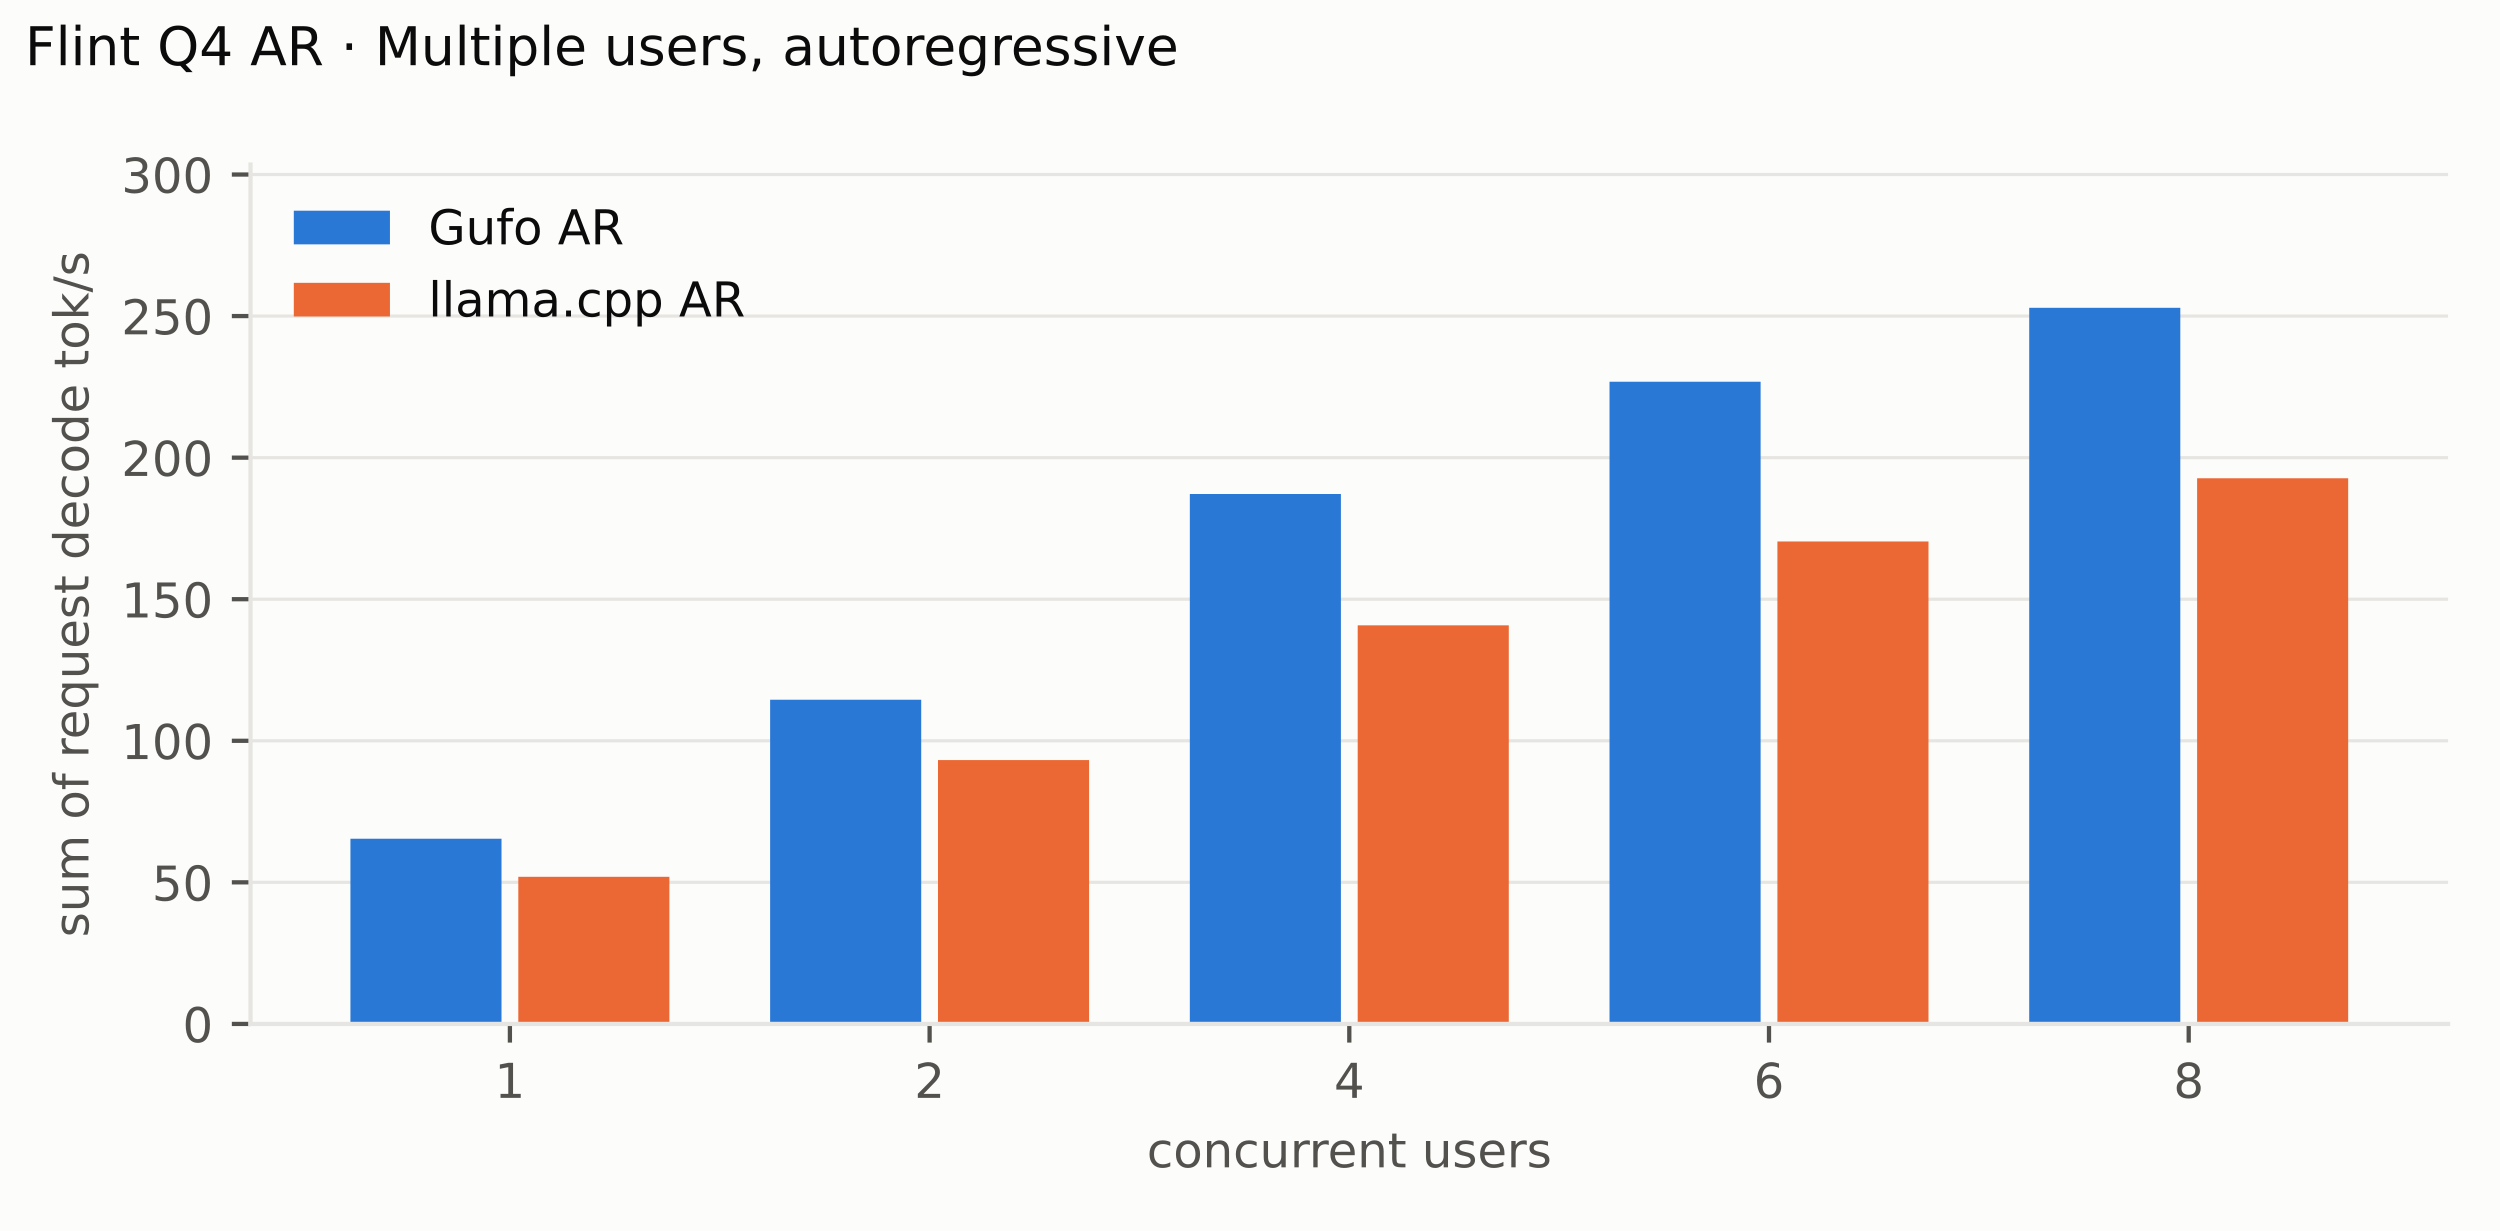
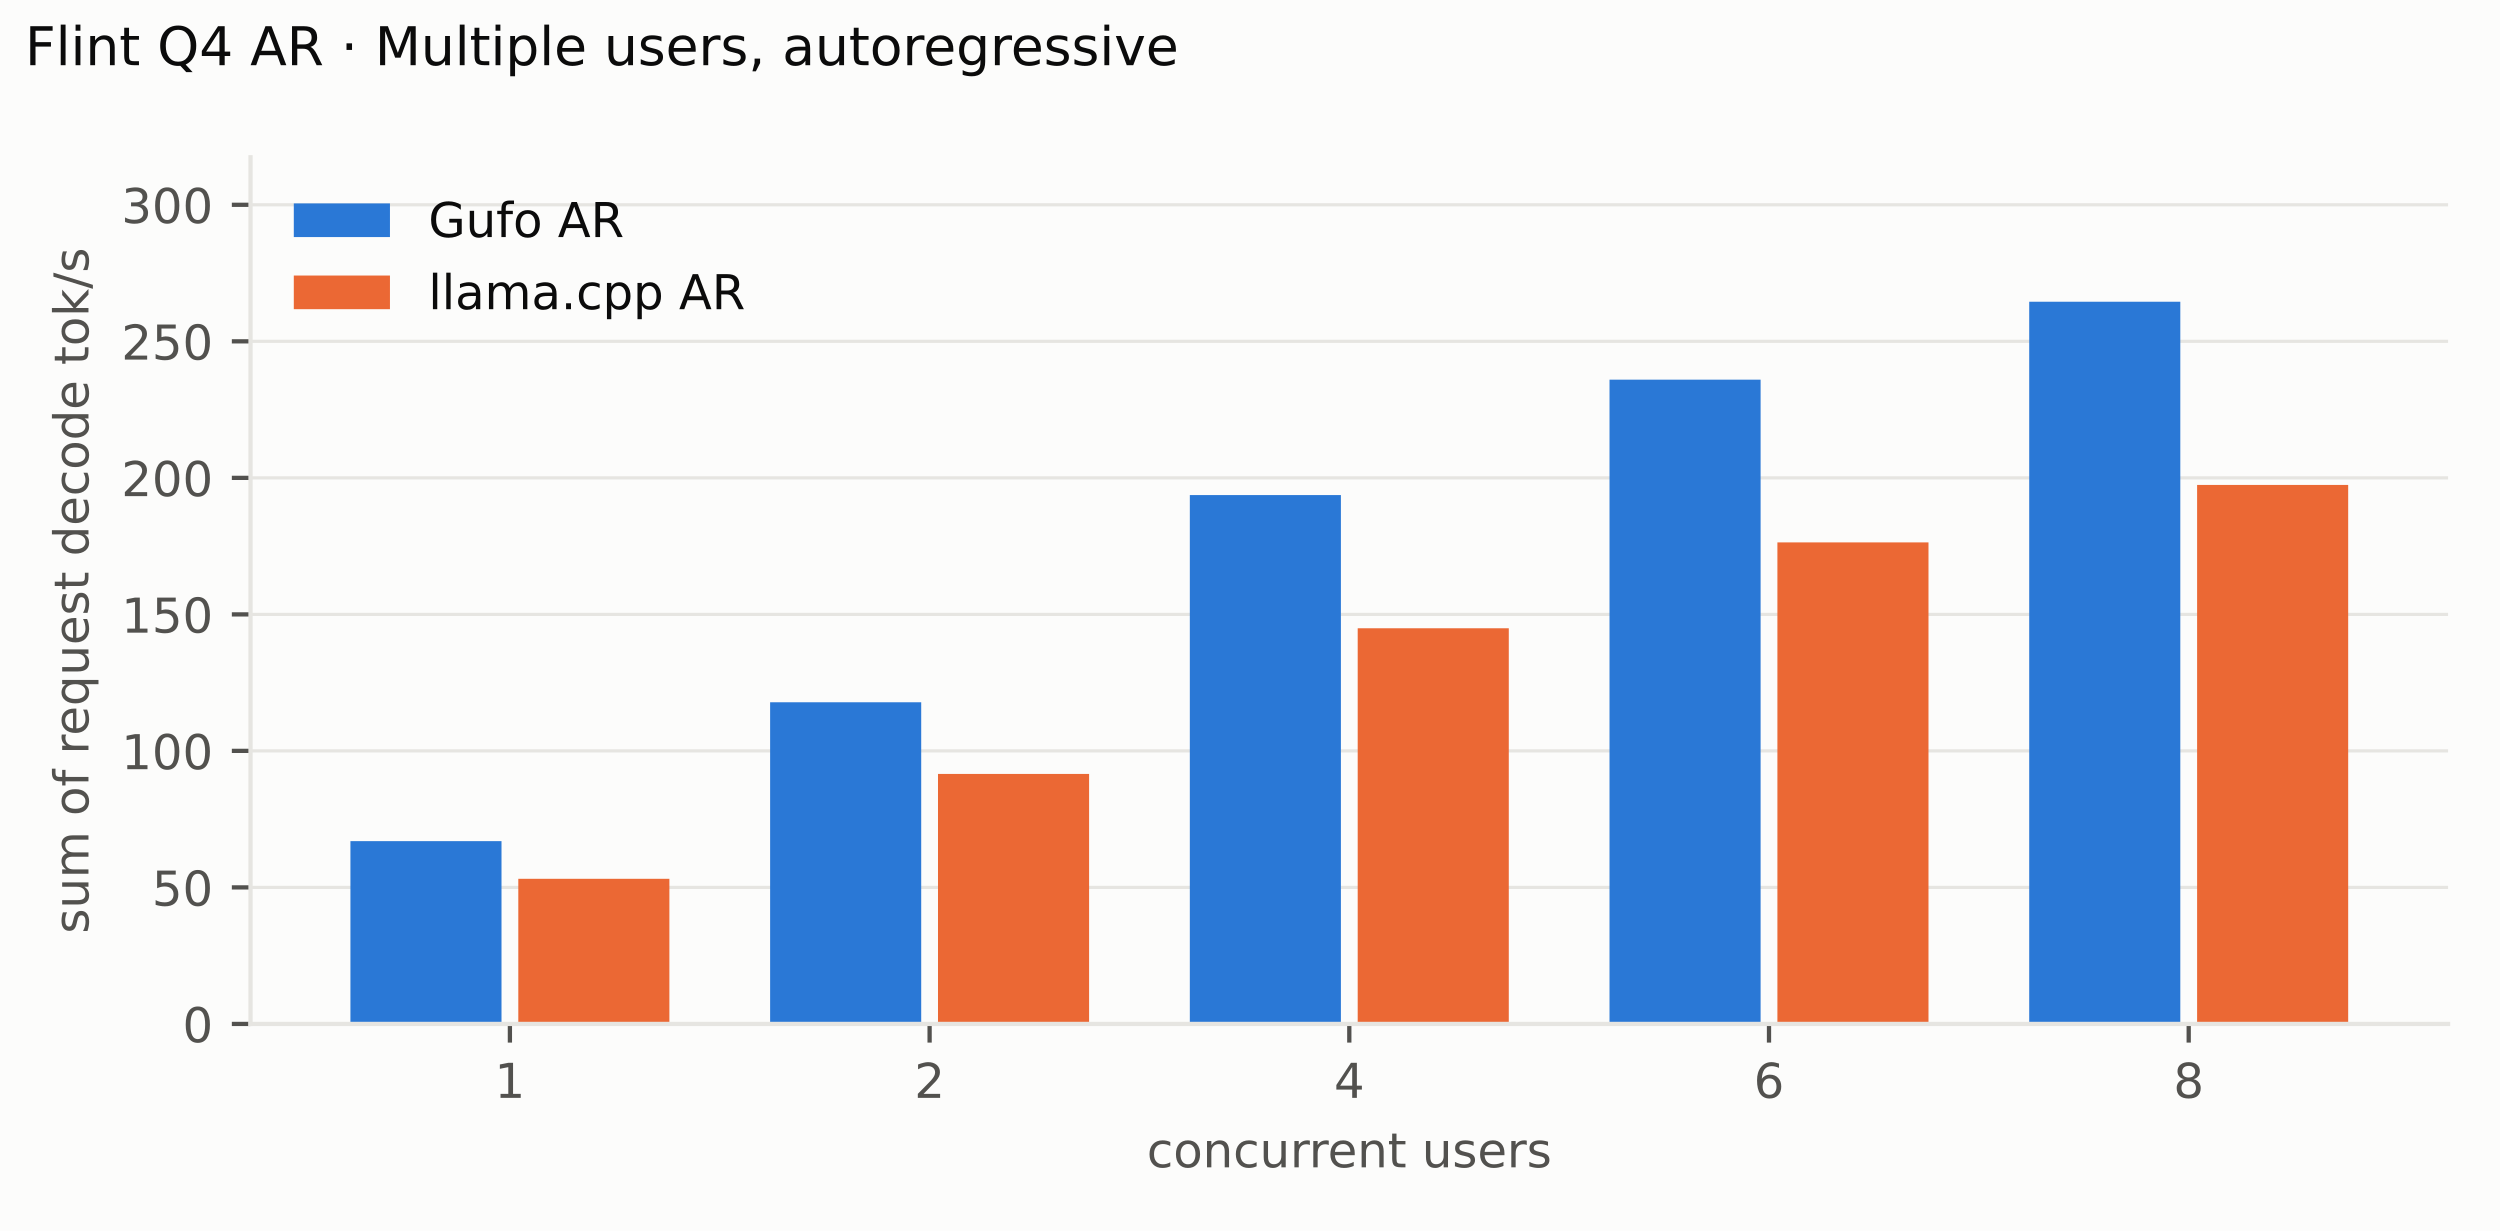
<svg xmlns="http://www.w3.org/2000/svg" xmlns:xlink="http://www.w3.org/1999/xlink" width="468pt" height="230.4pt" viewBox="0 0 468 230.4" version="1.1">
  <defs>
    <style type="text/css">*{stroke-linejoin: round; stroke-linecap: butt}</style>
  </defs>
  <g id="figure_1">
    <g id="patch_1">
      <path d="M 0 230.4 L 468 230.4 L 468 0 L 0 0 z " style="fill: #fcfcfb" />
    </g>
    <g id="axes_1">
      <g id="patch_2">
-         <path d="M 46.899 191.68 L 458.28 191.68 L 458.28 30.805 L 46.899 30.805 z " style="fill: #fcfcfb" />
+         <path d="M 46.899 191.68 L 458.28 191.68 L 458.28 29.441 L 46.899 29.441 z " style="fill: #fcfcfb" />
      </g>
      <g id="matplotlib.axis_1">
        <g id="xtick_1">
          <g id="line2d_1">
            <defs>
              <path id="m1ebf051f68" d="M 0 0 L 0 3.5 " style="stroke: #52514e; stroke-width: 0.8" />
            </defs>
            <g>
              <use xlink:href="#m1ebf051f68" x="95.454" y="191.68" style="fill: #52514e; stroke: #52514e; stroke-width: 0.8" />
            </g>
          </g>
          <g id="text_1">
            <text style="font-size: 9px; font-family: 'DejaVu Sans', 'Bitstream Vera Sans', 'Computer Modern Sans Serif', 'Lucida Grande', 'Verdana', 'Geneva', 'Lucid', 'Arial', 'Helvetica', 'Avant Garde', sans-serif; text-anchor: middle; fill: #52514e" x="95.454" y="205.518" transform="rotate(-0 95.4543 205.5179)">1</text>
          </g>
        </g>
        <g id="xtick_2">
          <g id="line2d_2">
            <g>
              <use xlink:href="#m1ebf051f68" x="174.022" y="191.68" style="fill: #52514e; stroke: #52514e; stroke-width: 0.8" />
            </g>
          </g>
          <g id="text_2">
            <text style="font-size: 9px; font-family: 'DejaVu Sans', 'Bitstream Vera Sans', 'Computer Modern Sans Serif', 'Lucida Grande', 'Verdana', 'Geneva', 'Lucid', 'Arial', 'Helvetica', 'Avant Garde', sans-serif; text-anchor: middle; fill: #52514e" x="174.022" y="205.518" transform="rotate(-0 174.022 205.5179)">2</text>
          </g>
        </g>
        <g id="xtick_3">
          <g id="line2d_3">
            <g>
              <use xlink:href="#m1ebf051f68" x="252.59" y="191.68" style="fill: #52514e; stroke: #52514e; stroke-width: 0.8" />
            </g>
          </g>
          <g id="text_3">
            <text style="font-size: 9px; font-family: 'DejaVu Sans', 'Bitstream Vera Sans', 'Computer Modern Sans Serif', 'Lucida Grande', 'Verdana', 'Geneva', 'Lucid', 'Arial', 'Helvetica', 'Avant Garde', sans-serif; text-anchor: middle; fill: #52514e" x="252.59" y="205.518" transform="rotate(-0 252.5897 205.5179)">4</text>
          </g>
        </g>
        <g id="xtick_4">
          <g id="line2d_4">
            <g>
              <use xlink:href="#m1ebf051f68" x="331.157" y="191.68" style="fill: #52514e; stroke: #52514e; stroke-width: 0.8" />
            </g>
          </g>
          <g id="text_4">
            <text style="font-size: 9px; font-family: 'DejaVu Sans', 'Bitstream Vera Sans', 'Computer Modern Sans Serif', 'Lucida Grande', 'Verdana', 'Geneva', 'Lucid', 'Arial', 'Helvetica', 'Avant Garde', sans-serif; text-anchor: middle; fill: #52514e" x="331.157" y="205.518" transform="rotate(-0 331.1574 205.5179)">6</text>
          </g>
        </g>
        <g id="xtick_5">
          <g id="line2d_5">
            <g>
              <use xlink:href="#m1ebf051f68" x="409.725" y="191.68" style="fill: #52514e; stroke: #52514e; stroke-width: 0.8" />
            </g>
          </g>
          <g id="text_5">
            <text style="font-size: 9px; font-family: 'DejaVu Sans', 'Bitstream Vera Sans', 'Computer Modern Sans Serif', 'Lucida Grande', 'Verdana', 'Geneva', 'Lucid', 'Arial', 'Helvetica', 'Avant Garde', sans-serif; text-anchor: middle; fill: #52514e" x="409.725" y="205.518" transform="rotate(-0 409.7252 205.5179)">8</text>
          </g>
        </g>
        <g id="text_6">
          <text style="font-size: 9px; font-family: 'DejaVu Sans', 'Bitstream Vera Sans', 'Computer Modern Sans Serif', 'Lucida Grande', 'Verdana', 'Geneva', 'Lucid', 'Arial', 'Helvetica', 'Avant Garde', sans-serif; text-anchor: middle; fill: #52514e" x="252.59" y="218.518" transform="rotate(-0 252.5897 218.5179)">concurrent users</text>
        </g>
      </g>
      <g id="matplotlib.axis_2">
        <g id="ytick_1">
          <g id="line2d_6">
-             <path d="M 46.899 191.68 L 458.28 191.68 " clip-path="url(#p6d2ea46f87)" style="fill: none; stroke: #e6e5e1; stroke-width: 0.6; stroke-linecap: square" />
+             <path d="M 46.899 191.68 L 458.28 191.68 " clip-path="url(#pb5c279a9e9)" style="fill: none; stroke: #e6e5e1; stroke-width: 0.6; stroke-linecap: square" />
          </g>
          <g id="line2d_7">
            <defs>
              <path id="m680e5b1e24" d="M 0 0 L -3.5 0 " style="stroke: #52514e; stroke-width: 0.8" />
            </defs>
            <g>
              <use xlink:href="#m680e5b1e24" x="46.899" y="191.68" style="fill: #52514e; stroke: #52514e; stroke-width: 0.8" />
            </g>
          </g>
          <g id="text_7">
            <text style="font-size: 9px; font-family: 'DejaVu Sans', 'Bitstream Vera Sans', 'Computer Modern Sans Serif', 'Lucida Grande', 'Verdana', 'Geneva', 'Lucid', 'Arial', 'Helvetica', 'Avant Garde', sans-serif; text-anchor: end; fill: #52514e" x="39.899" y="195.099" transform="rotate(-0 39.89945 195.0989)">0</text>
          </g>
        </g>
        <g id="ytick_2">
          <g id="line2d_8">
-             <path d="M 46.899 165.178 L 458.28 165.178 " clip-path="url(#p6d2ea46f87)" style="fill: none; stroke: #e6e5e1; stroke-width: 0.6; stroke-linecap: square" />
+             <path d="M 46.899 166.123 L 458.28 166.123 " clip-path="url(#pb5c279a9e9)" style="fill: none; stroke: #e6e5e1; stroke-width: 0.6; stroke-linecap: square" />
          </g>
          <g id="line2d_9">
            <g>
-               <use xlink:href="#m680e5b1e24" x="46.899" y="165.178" style="fill: #52514e; stroke: #52514e; stroke-width: 0.8" />
+               <use xlink:href="#m680e5b1e24" x="46.899" y="166.123" style="fill: #52514e; stroke: #52514e; stroke-width: 0.8" />
            </g>
          </g>
          <g id="text_8">
-             <text style="font-size: 9px; font-family: 'DejaVu Sans', 'Bitstream Vera Sans', 'Computer Modern Sans Serif', 'Lucida Grande', 'Verdana', 'Geneva', 'Lucid', 'Arial', 'Helvetica', 'Avant Garde', sans-serif; text-anchor: end; fill: #52514e" x="39.899" y="168.597" transform="rotate(-0 39.89945 168.597)">50</text>
+             <text style="font-size: 9px; font-family: 'DejaVu Sans', 'Bitstream Vera Sans', 'Computer Modern Sans Serif', 'Lucida Grande', 'Verdana', 'Geneva', 'Lucid', 'Arial', 'Helvetica', 'Avant Garde', sans-serif; text-anchor: end; fill: #52514e" x="39.899" y="169.542" transform="rotate(-0 39.89945 169.5424)">50</text>
          </g>
        </g>
        <g id="ytick_3">
          <g id="line2d_10">
-             <path d="M 46.899 138.676 L 458.28 138.676 " clip-path="url(#p6d2ea46f87)" style="fill: none; stroke: #e6e5e1; stroke-width: 0.6; stroke-linecap: square" />
+             <path d="M 46.899 140.567 L 458.28 140.567 " clip-path="url(#pb5c279a9e9)" style="fill: none; stroke: #e6e5e1; stroke-width: 0.6; stroke-linecap: square" />
          </g>
          <g id="line2d_11">
            <g>
-               <use xlink:href="#m680e5b1e24" x="46.899" y="138.676" style="fill: #52514e; stroke: #52514e; stroke-width: 0.8" />
+               <use xlink:href="#m680e5b1e24" x="46.899" y="140.567" style="fill: #52514e; stroke: #52514e; stroke-width: 0.8" />
            </g>
          </g>
          <g id="text_9">
-             <text style="font-size: 9px; font-family: 'DejaVu Sans', 'Bitstream Vera Sans', 'Computer Modern Sans Serif', 'Lucida Grande', 'Verdana', 'Geneva', 'Lucid', 'Arial', 'Helvetica', 'Avant Garde', sans-serif; text-anchor: end; fill: #52514e" x="39.899" y="142.095" transform="rotate(-0 39.89945 142.095)">100</text>
+             <text style="font-size: 9px; font-family: 'DejaVu Sans', 'Bitstream Vera Sans', 'Computer Modern Sans Serif', 'Lucida Grande', 'Verdana', 'Geneva', 'Lucid', 'Arial', 'Helvetica', 'Avant Garde', sans-serif; text-anchor: end; fill: #52514e" x="39.899" y="143.986" transform="rotate(-0 39.89945 143.9858)">100</text>
          </g>
        </g>
        <g id="ytick_4">
          <g id="line2d_12">
-             <path d="M 46.899 112.174 L 458.28 112.174 " clip-path="url(#p6d2ea46f87)" style="fill: none; stroke: #e6e5e1; stroke-width: 0.6; stroke-linecap: square" />
+             <path d="M 46.899 115.01 L 458.28 115.01 " clip-path="url(#pb5c279a9e9)" style="fill: none; stroke: #e6e5e1; stroke-width: 0.6; stroke-linecap: square" />
          </g>
          <g id="line2d_13">
            <g>
-               <use xlink:href="#m680e5b1e24" x="46.899" y="112.174" style="fill: #52514e; stroke: #52514e; stroke-width: 0.8" />
+               <use xlink:href="#m680e5b1e24" x="46.899" y="115.01" style="fill: #52514e; stroke: #52514e; stroke-width: 0.8" />
            </g>
          </g>
          <g id="text_10">
-             <text style="font-size: 9px; font-family: 'DejaVu Sans', 'Bitstream Vera Sans', 'Computer Modern Sans Serif', 'Lucida Grande', 'Verdana', 'Geneva', 'Lucid', 'Arial', 'Helvetica', 'Avant Garde', sans-serif; text-anchor: end; fill: #52514e" x="39.899" y="115.593" transform="rotate(-0 39.89945 115.5931)">150</text>
+             <text style="font-size: 9px; font-family: 'DejaVu Sans', 'Bitstream Vera Sans', 'Computer Modern Sans Serif', 'Lucida Grande', 'Verdana', 'Geneva', 'Lucid', 'Arial', 'Helvetica', 'Avant Garde', sans-serif; text-anchor: end; fill: #52514e" x="39.899" y="118.429" transform="rotate(-0 39.89945 118.4292)">150</text>
          </g>
        </g>
        <g id="ytick_5">
          <g id="line2d_14">
-             <path d="M 46.899 85.672 L 458.28 85.672 " clip-path="url(#p6d2ea46f87)" style="fill: none; stroke: #e6e5e1; stroke-width: 0.6; stroke-linecap: square" />
+             <path d="M 46.899 89.454 L 458.28 89.454 " clip-path="url(#pb5c279a9e9)" style="fill: none; stroke: #e6e5e1; stroke-width: 0.6; stroke-linecap: square" />
          </g>
          <g id="line2d_15">
            <g>
-               <use xlink:href="#m680e5b1e24" x="46.899" y="85.672" style="fill: #52514e; stroke: #52514e; stroke-width: 0.8" />
+               <use xlink:href="#m680e5b1e24" x="46.899" y="89.454" style="fill: #52514e; stroke: #52514e; stroke-width: 0.8" />
            </g>
          </g>
          <g id="text_11">
-             <text style="font-size: 9px; font-family: 'DejaVu Sans', 'Bitstream Vera Sans', 'Computer Modern Sans Serif', 'Lucida Grande', 'Verdana', 'Geneva', 'Lucid', 'Arial', 'Helvetica', 'Avant Garde', sans-serif; text-anchor: end; fill: #52514e" x="39.899" y="89.091" transform="rotate(-0 39.89945 89.09109)">200</text>
+             <text style="font-size: 9px; font-family: 'DejaVu Sans', 'Bitstream Vera Sans', 'Computer Modern Sans Serif', 'Lucida Grande', 'Verdana', 'Geneva', 'Lucid', 'Arial', 'Helvetica', 'Avant Garde', sans-serif; text-anchor: end; fill: #52514e" x="39.899" y="92.873" transform="rotate(-0 39.89945 92.87268)">200</text>
          </g>
        </g>
        <g id="ytick_6">
          <g id="line2d_16">
-             <path d="M 46.899 59.17 L 458.28 59.17 " clip-path="url(#p6d2ea46f87)" style="fill: none; stroke: #e6e5e1; stroke-width: 0.6; stroke-linecap: square" />
+             <path d="M 46.899 63.897 L 458.28 63.897 " clip-path="url(#pb5c279a9e9)" style="fill: none; stroke: #e6e5e1; stroke-width: 0.6; stroke-linecap: square" />
          </g>
          <g id="line2d_17">
            <g>
-               <use xlink:href="#m680e5b1e24" x="46.899" y="59.17" style="fill: #52514e; stroke: #52514e; stroke-width: 0.8" />
+               <use xlink:href="#m680e5b1e24" x="46.899" y="63.897" style="fill: #52514e; stroke: #52514e; stroke-width: 0.8" />
            </g>
          </g>
          <g id="text_12">
-             <text style="font-size: 9px; font-family: 'DejaVu Sans', 'Bitstream Vera Sans', 'Computer Modern Sans Serif', 'Lucida Grande', 'Verdana', 'Geneva', 'Lucid', 'Arial', 'Helvetica', 'Avant Garde', sans-serif; text-anchor: end; fill: #52514e" x="39.899" y="62.589" transform="rotate(-0 39.89945 62.58912)">250</text>
+             <text style="font-size: 9px; font-family: 'DejaVu Sans', 'Bitstream Vera Sans', 'Computer Modern Sans Serif', 'Lucida Grande', 'Verdana', 'Geneva', 'Lucid', 'Arial', 'Helvetica', 'Avant Garde', sans-serif; text-anchor: end; fill: #52514e" x="39.899" y="67.316" transform="rotate(-0 39.89945 67.31611)">250</text>
          </g>
        </g>
        <g id="ytick_7">
          <g id="line2d_18">
-             <path d="M 46.899 32.668 L 458.28 32.668 " clip-path="url(#p6d2ea46f87)" style="fill: none; stroke: #e6e5e1; stroke-width: 0.6; stroke-linecap: square" />
+             <path d="M 46.899 38.341 L 458.28 38.341 " clip-path="url(#pb5c279a9e9)" style="fill: none; stroke: #e6e5e1; stroke-width: 0.6; stroke-linecap: square" />
          </g>
          <g id="line2d_19">
            <g>
-               <use xlink:href="#m680e5b1e24" x="46.899" y="32.668" style="fill: #52514e; stroke: #52514e; stroke-width: 0.8" />
+               <use xlink:href="#m680e5b1e24" x="46.899" y="38.341" style="fill: #52514e; stroke: #52514e; stroke-width: 0.8" />
            </g>
          </g>
          <g id="text_13">
-             <text style="font-size: 9px; font-family: 'DejaVu Sans', 'Bitstream Vera Sans', 'Computer Modern Sans Serif', 'Lucida Grande', 'Verdana', 'Geneva', 'Lucid', 'Arial', 'Helvetica', 'Avant Garde', sans-serif; text-anchor: end; fill: #52514e" x="39.899" y="36.087" transform="rotate(-0 39.89945 36.08715)">300</text>
+             <text style="font-size: 9px; font-family: 'DejaVu Sans', 'Bitstream Vera Sans', 'Computer Modern Sans Serif', 'Lucida Grande', 'Verdana', 'Geneva', 'Lucid', 'Arial', 'Helvetica', 'Avant Garde', sans-serif; text-anchor: end; fill: #52514e" x="39.899" y="41.76" transform="rotate(-0 39.89945 41.75955)">300</text>
          </g>
        </g>
        <g id="text_14">
-           <text style="font-size: 9px; font-family: 'DejaVu Sans', 'Bitstream Vera Sans', 'Computer Modern Sans Serif', 'Lucida Grande', 'Verdana', 'Geneva', 'Lucid', 'Arial', 'Helvetica', 'Avant Garde', sans-serif; text-anchor: middle; fill: #52514e" x="16.559" y="111.242" transform="rotate(-90 16.55859 111.2423)">sum of request decode tok/s</text>
+           <text style="font-size: 9px; font-family: 'DejaVu Sans', 'Bitstream Vera Sans', 'Computer Modern Sans Serif', 'Lucida Grande', 'Verdana', 'Geneva', 'Lucid', 'Arial', 'Helvetica', 'Avant Garde', sans-serif; text-anchor: middle; fill: #52514e" x="16.559" y="110.56" transform="rotate(-90 16.55859 110.5604)">sum of request decode tok/s</text>
        </g>
      </g>
      <g id="patch_3">
-         <path d="M 65.599 191.68 L 93.883 191.68 L 93.883 157.005 L 65.599 157.005 z " clip-path="url(#p6d2ea46f87)" style="fill: #2a78d6" />
+         <path d="M 65.599 191.68 L 93.883 191.68 L 93.883 157.465 L 65.599 157.465 z " clip-path="url(#pb5c279a9e9)" style="fill: #2a78d6" />
      </g>
      <g id="patch_4">
-         <path d="M 144.166 191.68 L 172.451 191.68 L 172.451 130.996 L 144.166 130.996 z " clip-path="url(#p6d2ea46f87)" style="fill: #2a78d6" />
+         <path d="M 144.166 191.68 L 172.451 191.68 L 172.451 131.464 L 144.166 131.464 z " clip-path="url(#pb5c279a9e9)" style="fill: #2a78d6" />
      </g>
      <g id="patch_5">
-         <path d="M 222.734 191.68 L 251.018 191.68 L 251.018 92.478 L 222.734 92.478 z " clip-path="url(#p6d2ea46f87)" style="fill: #2a78d6" />
+         <path d="M 222.734 191.68 L 251.018 191.68 L 251.018 92.674 L 222.734 92.674 z " clip-path="url(#pb5c279a9e9)" style="fill: #2a78d6" />
      </g>
      <g id="patch_6">
-         <path d="M 301.302 191.68 L 329.586 191.68 L 329.586 71.462 L 301.302 71.462 z " clip-path="url(#p6d2ea46f87)" style="fill: #2a78d6" />
+         <path d="M 301.302 191.68 L 329.586 191.68 L 329.586 71.079 L 301.302 71.079 z " clip-path="url(#pb5c279a9e9)" style="fill: #2a78d6" />
      </g>
      <g id="patch_7">
-         <path d="M 379.869 191.68 L 408.154 191.68 L 408.154 57.617 L 379.869 57.617 z " clip-path="url(#p6d2ea46f87)" style="fill: #2a78d6" />
+         <path d="M 379.869 191.68 L 408.154 191.68 L 408.154 56.481 L 379.869 56.481 z " clip-path="url(#pb5c279a9e9)" style="fill: #2a78d6" />
      </g>
      <g id="patch_8">
-         <path d="M 97.026 191.68 L 125.31 191.68 L 125.31 164.134 L 97.026 164.134 z " clip-path="url(#p6d2ea46f87)" style="fill: #eb6834" />
+         <path d="M 97.026 191.68 L 125.31 191.68 L 125.31 164.513 L 97.026 164.513 z " clip-path="url(#pb5c279a9e9)" style="fill: #eb6834" />
      </g>
      <g id="patch_9">
-         <path d="M 175.593 191.68 L 203.878 191.68 L 203.878 142.28 L 175.593 142.28 z " clip-path="url(#p6d2ea46f87)" style="fill: #eb6834" />
+         <path d="M 175.593 191.68 L 203.878 191.68 L 203.878 144.886 L 175.593 144.886 z " clip-path="url(#pb5c279a9e9)" style="fill: #eb6834" />
      </g>
      <g id="patch_10">
-         <path d="M 254.161 191.68 L 282.445 191.68 L 282.445 117.066 L 254.161 117.066 z " clip-path="url(#p6d2ea46f87)" style="fill: #eb6834" />
+         <path d="M 254.161 191.68 L 282.445 191.68 L 282.445 117.607 L 254.161 117.607 z " clip-path="url(#pb5c279a9e9)" style="fill: #eb6834" />
      </g>
      <g id="patch_11">
-         <path d="M 332.729 191.68 L 361.013 191.68 L 361.013 101.361 L 332.729 101.361 z " clip-path="url(#p6d2ea46f87)" style="fill: #eb6834" />
+         <path d="M 332.729 191.68 L 361.013 191.68 L 361.013 101.542 L 332.729 101.542 z " clip-path="url(#pb5c279a9e9)" style="fill: #eb6834" />
      </g>
      <g id="patch_12">
-         <path d="M 411.297 191.68 L 439.581 191.68 L 439.581 89.531 L 411.297 89.531 z " clip-path="url(#p6d2ea46f87)" style="fill: #eb6834" />
+         <path d="M 411.297 191.68 L 439.581 191.68 L 439.581 90.778 L 411.297 90.778 z " clip-path="url(#pb5c279a9e9)" style="fill: #eb6834" />
      </g>
      <g id="patch_13">
-         <path d="M 46.899 191.68 L 46.899 30.805 " style="fill: none; stroke: #e6e5e1; stroke-width: 0.8; stroke-linejoin: miter; stroke-linecap: square" />
+         <path d="M 46.899 191.68 L 46.899 29.441 " style="fill: none; stroke: #e6e5e1; stroke-width: 0.8; stroke-linejoin: miter; stroke-linecap: square" />
      </g>
      <g id="patch_14">
        <path d="M 46.899 191.68 L 458.28 191.68 " style="fill: none; stroke: #e6e5e1; stroke-width: 0.8; stroke-linejoin: miter; stroke-linecap: square" />
      </g>
      <g id="legend_1">
        <g id="patch_15">
-           <path d="M 54.999 45.743 L 72.999 45.743 L 72.999 39.443 L 54.999 39.443 z " style="fill: #2a78d6" />
+           <path d="M 54.999 44.379 L 72.999 44.379 L 72.999 38.079 L 54.999 38.079 z " style="fill: #2a78d6" />
        </g>
        <g id="text_15">
-           <text style="font-size: 9px; font-family: 'DejaVu Sans', 'Bitstream Vera Sans', 'Computer Modern Sans Serif', 'Lucida Grande', 'Verdana', 'Geneva', 'Lucid', 'Arial', 'Helvetica', 'Avant Garde', sans-serif; text-anchor: start; fill: #0b0b0b" x="80.199" y="45.743" transform="rotate(-0 80.19945 45.74318)">Gufo AR</text>
+           <text style="font-size: 9px; font-family: 'DejaVu Sans', 'Bitstream Vera Sans', 'Computer Modern Sans Serif', 'Lucida Grande', 'Verdana', 'Geneva', 'Lucid', 'Arial', 'Helvetica', 'Avant Garde', sans-serif; text-anchor: start; fill: #0b0b0b" x="80.199" y="44.379" transform="rotate(-0 80.19945 44.37938)">Gufo AR</text>
        </g>
        <g id="patch_16">
-           <path d="M 54.999 59.244 L 72.999 59.244 L 72.999 52.944 L 54.999 52.944 z " style="fill: #eb6834" />
+           <path d="M 54.999 57.88 L 72.999 57.88 L 72.999 51.58 L 54.999 51.58 z " style="fill: #eb6834" />
        </g>
        <g id="text_16">
-           <text style="font-size: 9px; font-family: 'DejaVu Sans', 'Bitstream Vera Sans', 'Computer Modern Sans Serif', 'Lucida Grande', 'Verdana', 'Geneva', 'Lucid', 'Arial', 'Helvetica', 'Avant Garde', sans-serif; text-anchor: start; fill: #0b0b0b" x="80.199" y="59.244" transform="rotate(-0 80.19945 59.24389)">llama.cpp AR</text>
+           <text style="font-size: 9px; font-family: 'DejaVu Sans', 'Bitstream Vera Sans', 'Computer Modern Sans Serif', 'Lucida Grande', 'Verdana', 'Geneva', 'Lucid', 'Arial', 'Helvetica', 'Avant Garde', sans-serif; text-anchor: start; fill: #0b0b0b" x="80.199" y="57.88" transform="rotate(-0 80.19945 57.88008)">llama.cpp AR</text>
        </g>
      </g>
    </g>
    <g id="text_17">
      <text style="font-size: 10px; font-family: 'DejaVu Sans', 'Bitstream Vera Sans', 'Computer Modern Sans Serif', 'Lucida Grande', 'Verdana', 'Geneva', 'Lucid', 'Arial', 'Helvetica', 'Avant Garde', sans-serif; text-anchor: start; fill: #0b0b0b" x="4.68" y="12.206" transform="rotate(-0 4.68 12.20644)">Flint Q4 AR · Multiple users, autoregressive</text>
    </g>
  </g>
  <defs>
-     <clipPath id="p6d2ea46f87">
-       <rect x="46.899" y="30.805" width="411.381" height="160.875" />
+     <clipPath id="pb5c279a9e9">
+       <rect x="46.899" y="29.441" width="411.381" height="162.239" />
    </clipPath>
  </defs>
</svg>
